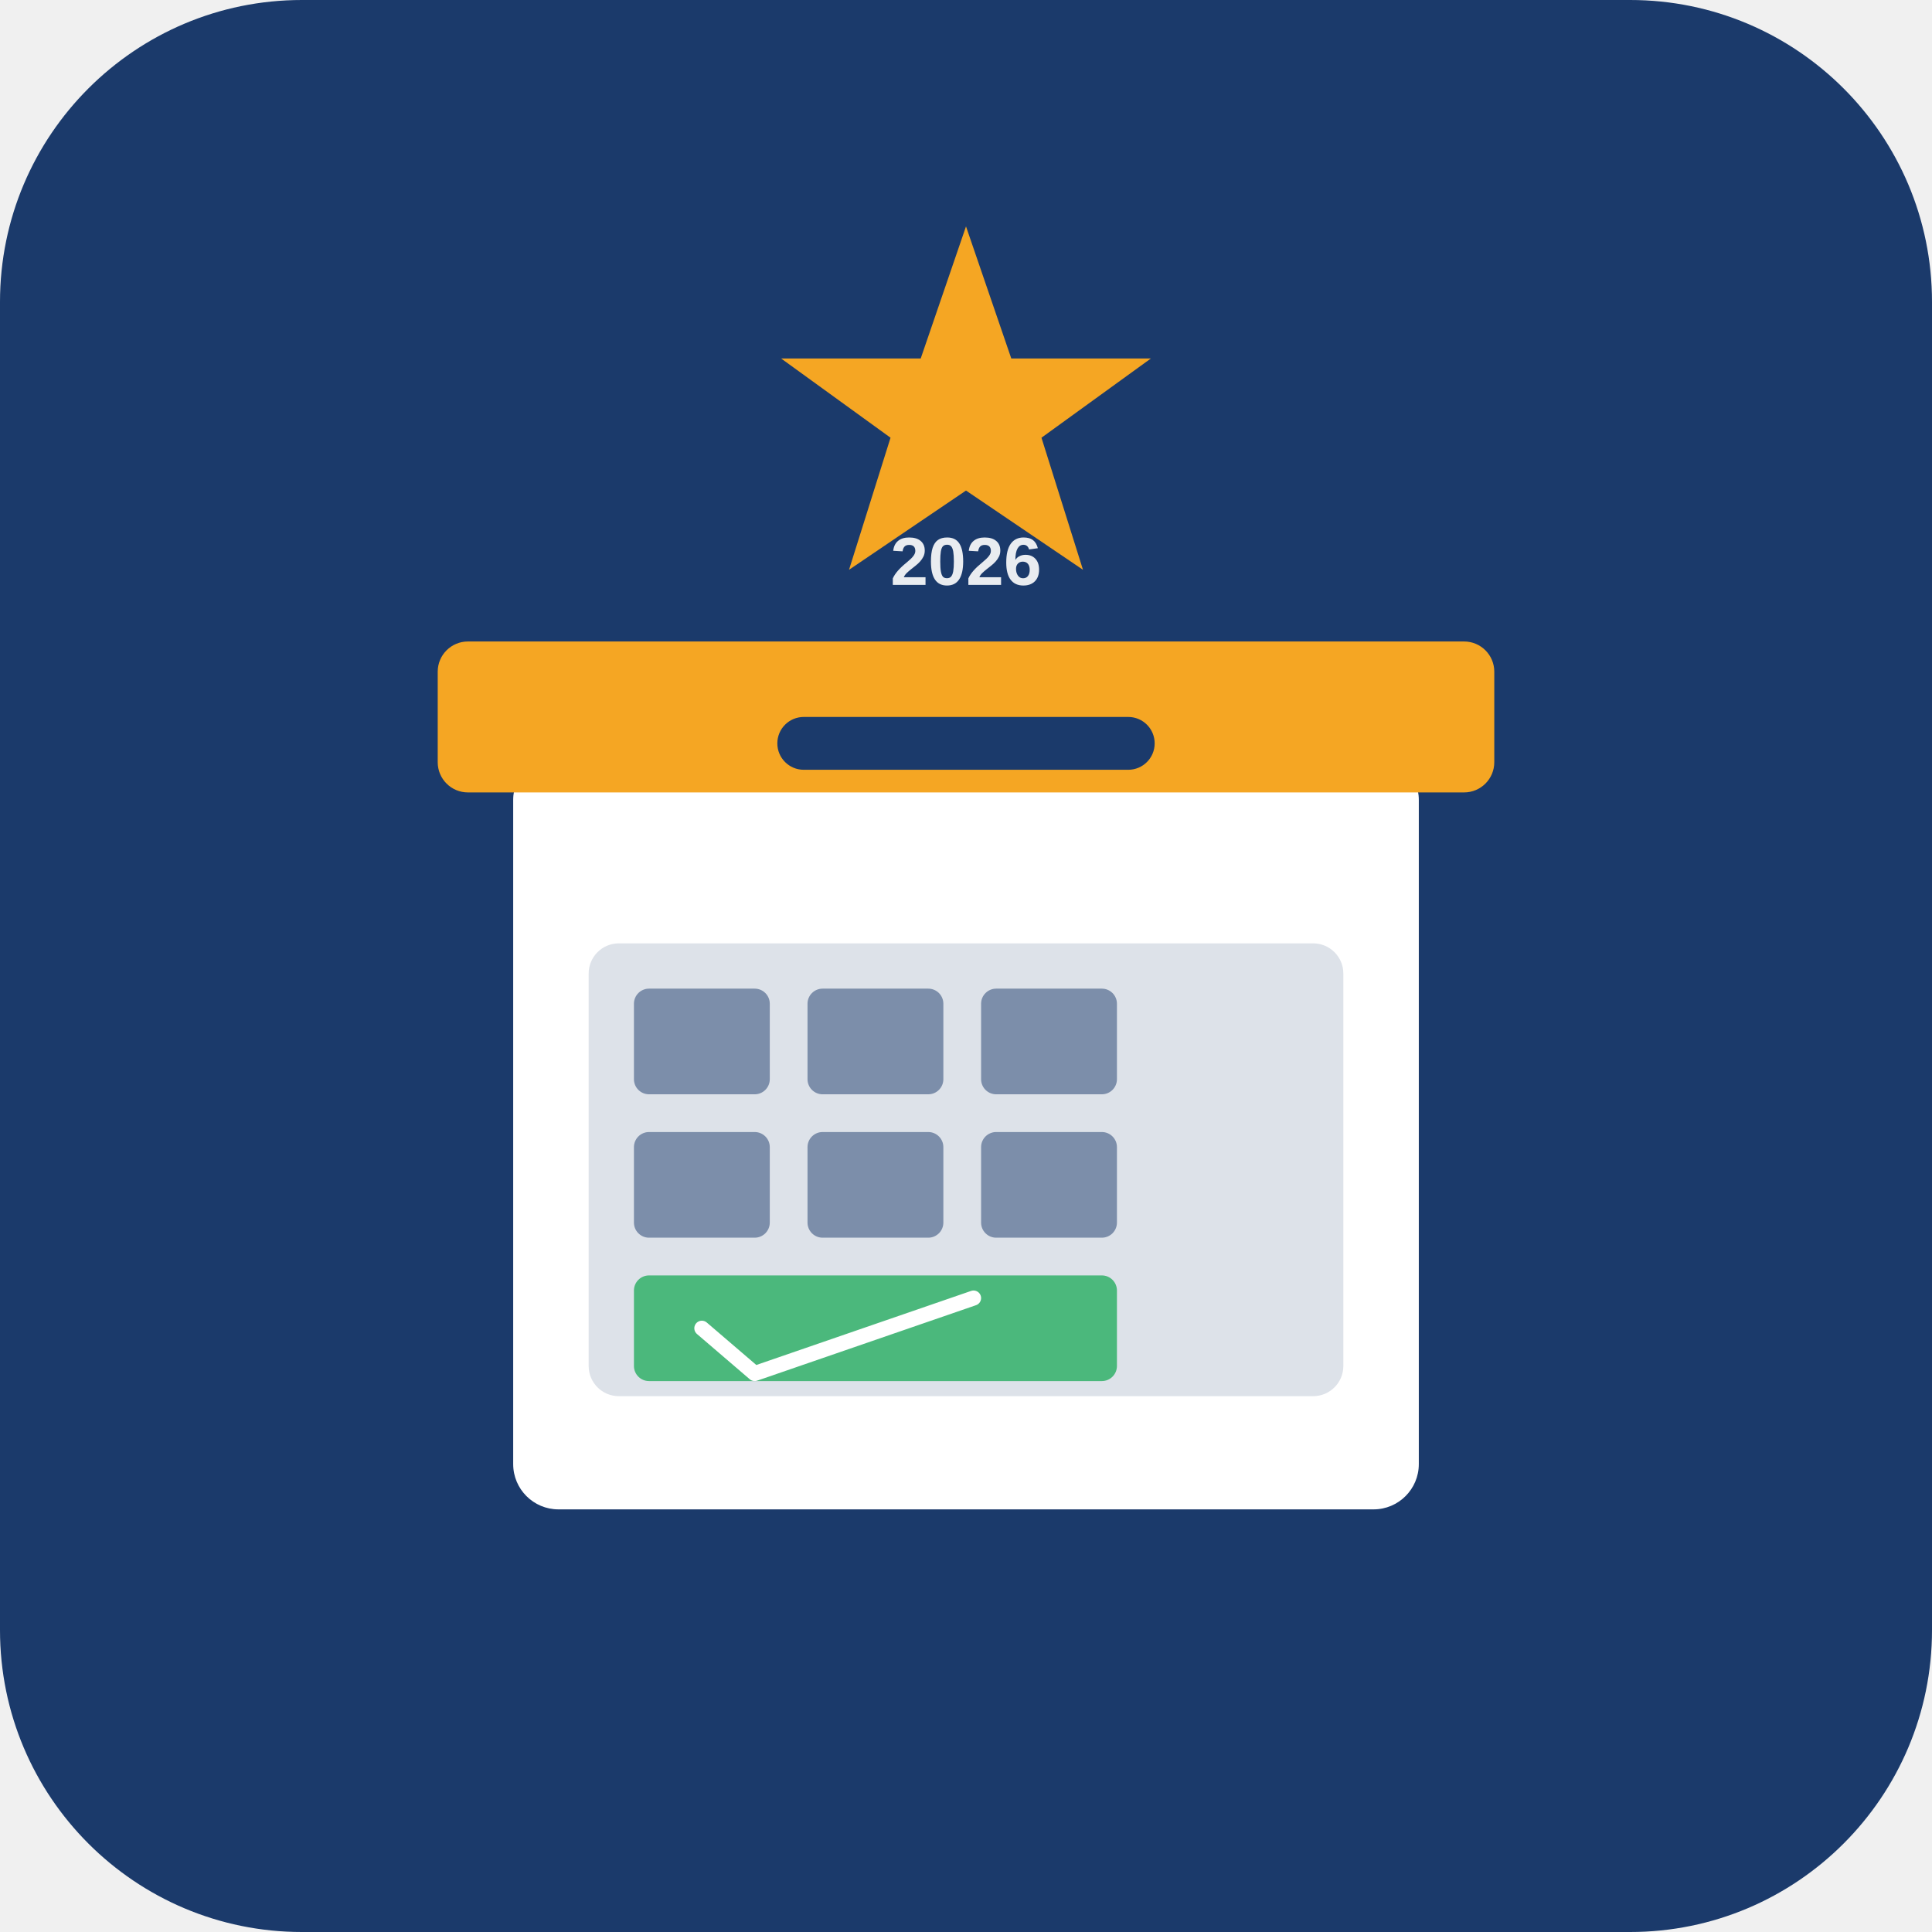
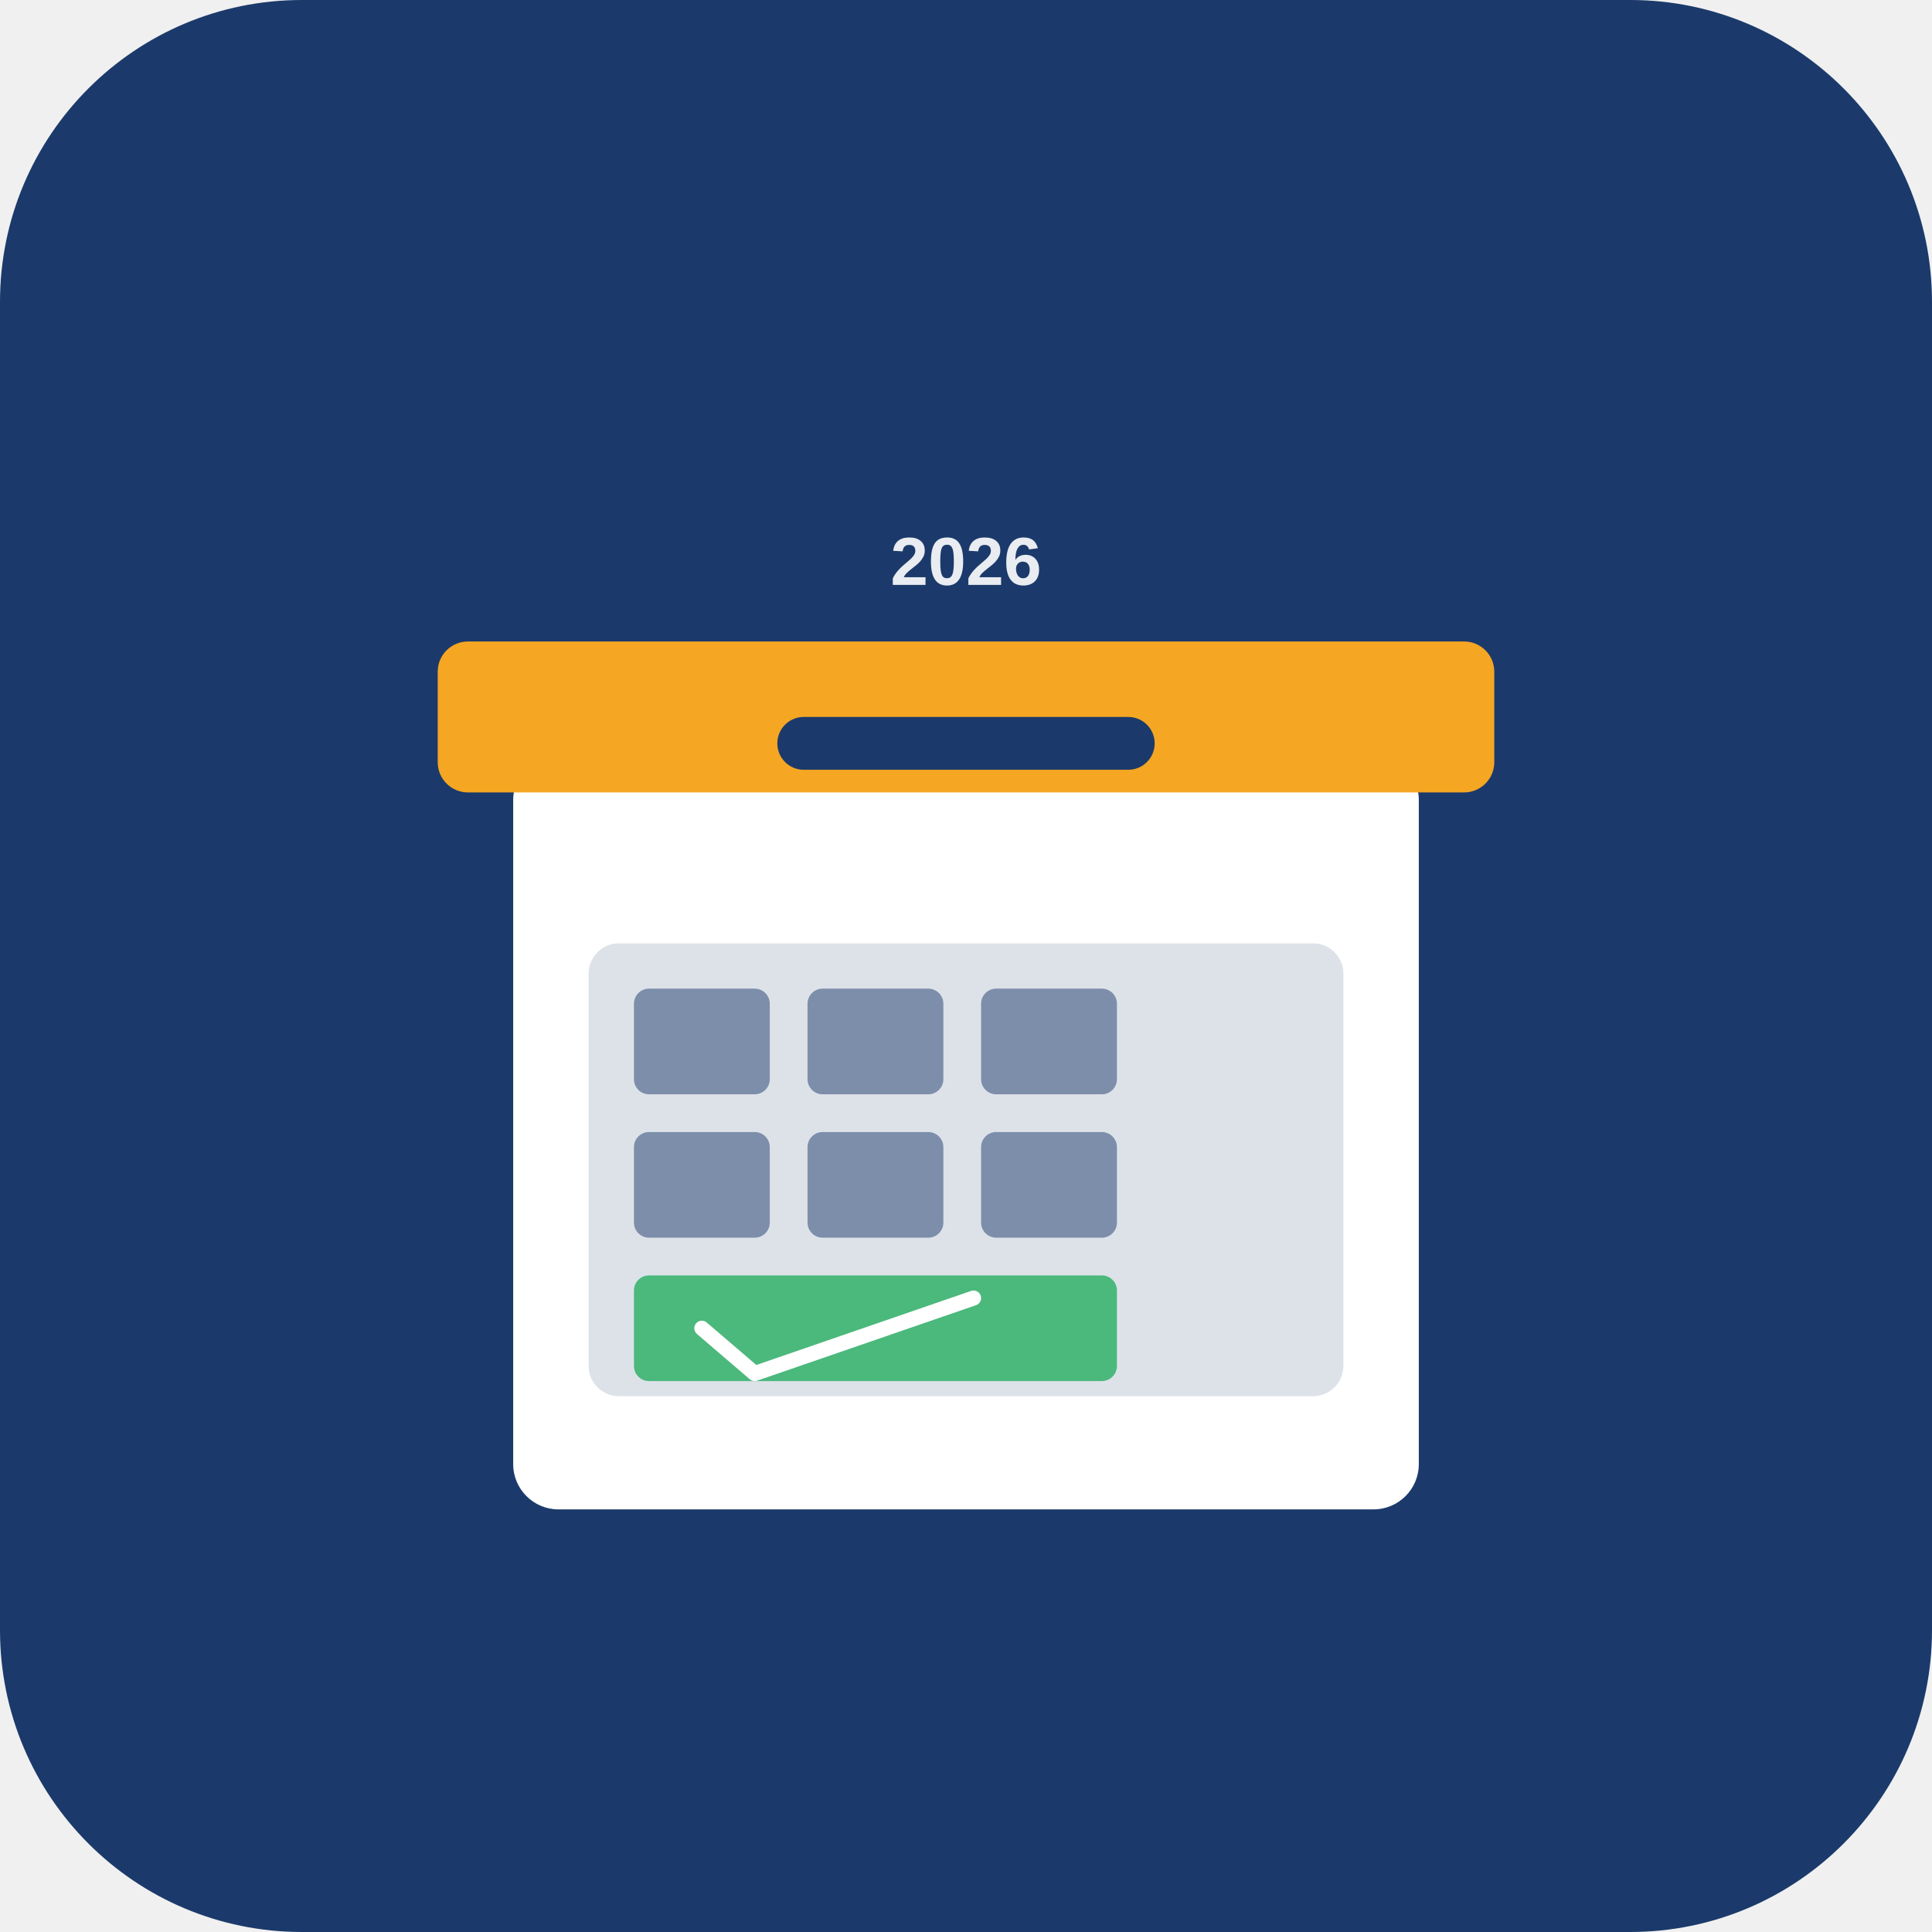
<svg xmlns="http://www.w3.org/2000/svg" viewBox="0 0 512 512" width="512" height="512">
  <rect width="512" height="512" rx="80" fill="#1B3A6B" />
  <rect x="136" y="200" width="240" height="200" rx="12" fill="#ffffff" />
  <rect x="116" y="170" width="280" height="40" rx="8" fill="#F5A623" />
  <rect x="206" y="190" width="100" height="14" rx="7" fill="#1B3A6B" />
  <rect x="156" y="250" width="200" height="120" rx="8" fill="#1B3A6B" opacity="0.15" />
  <rect x="168" y="262" width="36" height="28" rx="4" fill="#1B3A6B" opacity="0.5" />
  <rect x="214" y="262" width="36" height="28" rx="4" fill="#1B3A6B" opacity="0.5" />
  <rect x="260" y="262" width="36" height="28" rx="4" fill="#1B3A6B" opacity="0.5" />
  <rect x="168" y="300" width="36" height="28" rx="4" fill="#1B3A6B" opacity="0.5" />
  <rect x="214" y="300" width="36" height="28" rx="4" fill="#1B3A6B" opacity="0.5" />
  <rect x="260" y="300" width="36" height="28" rx="4" fill="#1B3A6B" opacity="0.5" />
  <rect x="168" y="338" width="128" height="28" rx="4" fill="#27AE60" opacity="0.8" />
  <polyline points="186,352 200,364 258,344" stroke="#fff" stroke-width="4" fill="none" stroke-linecap="round" stroke-linejoin="round" />
-   <polygon points="256,60 268,95 305,95 276,116 287,151 256,130 225,151 236,116 207,95 244,95" fill="#F5A623" />
  <text x="256" y="155" text-anchor="middle" font-family="Arial, sans-serif" font-size="18" font-weight="bold" fill="#ffffff" opacity="0.9">2026</text>
</svg>
